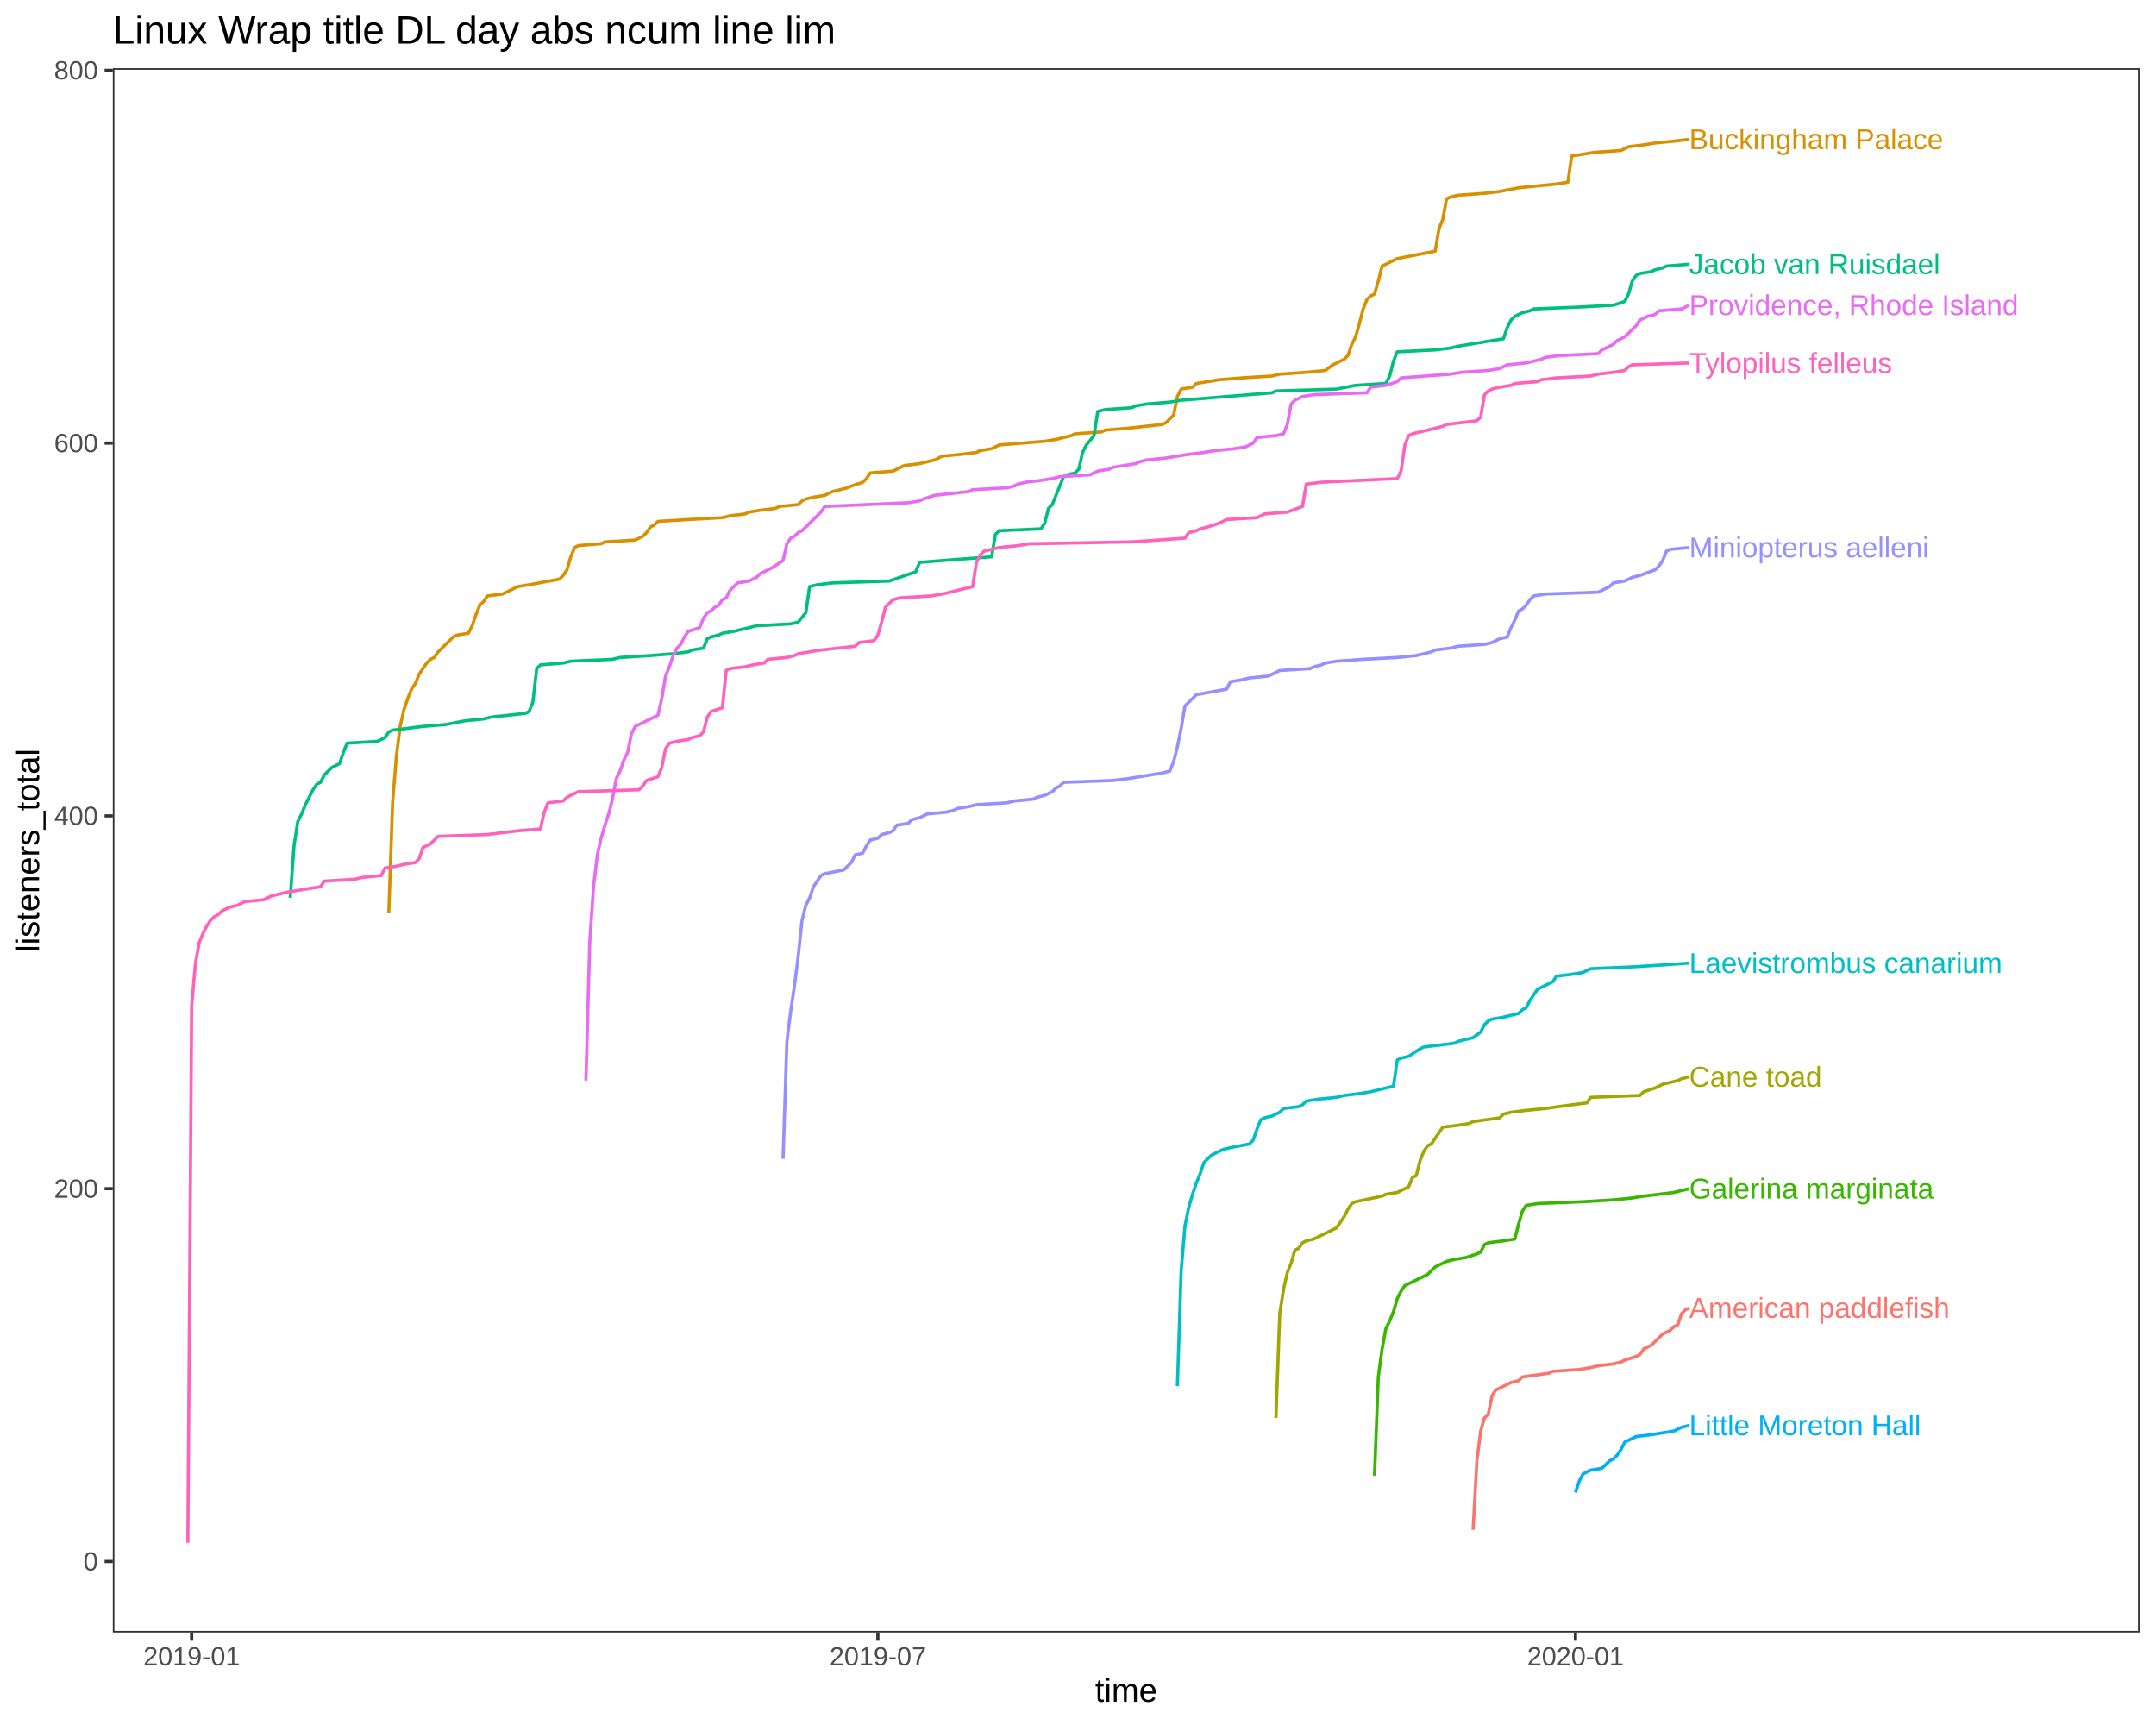
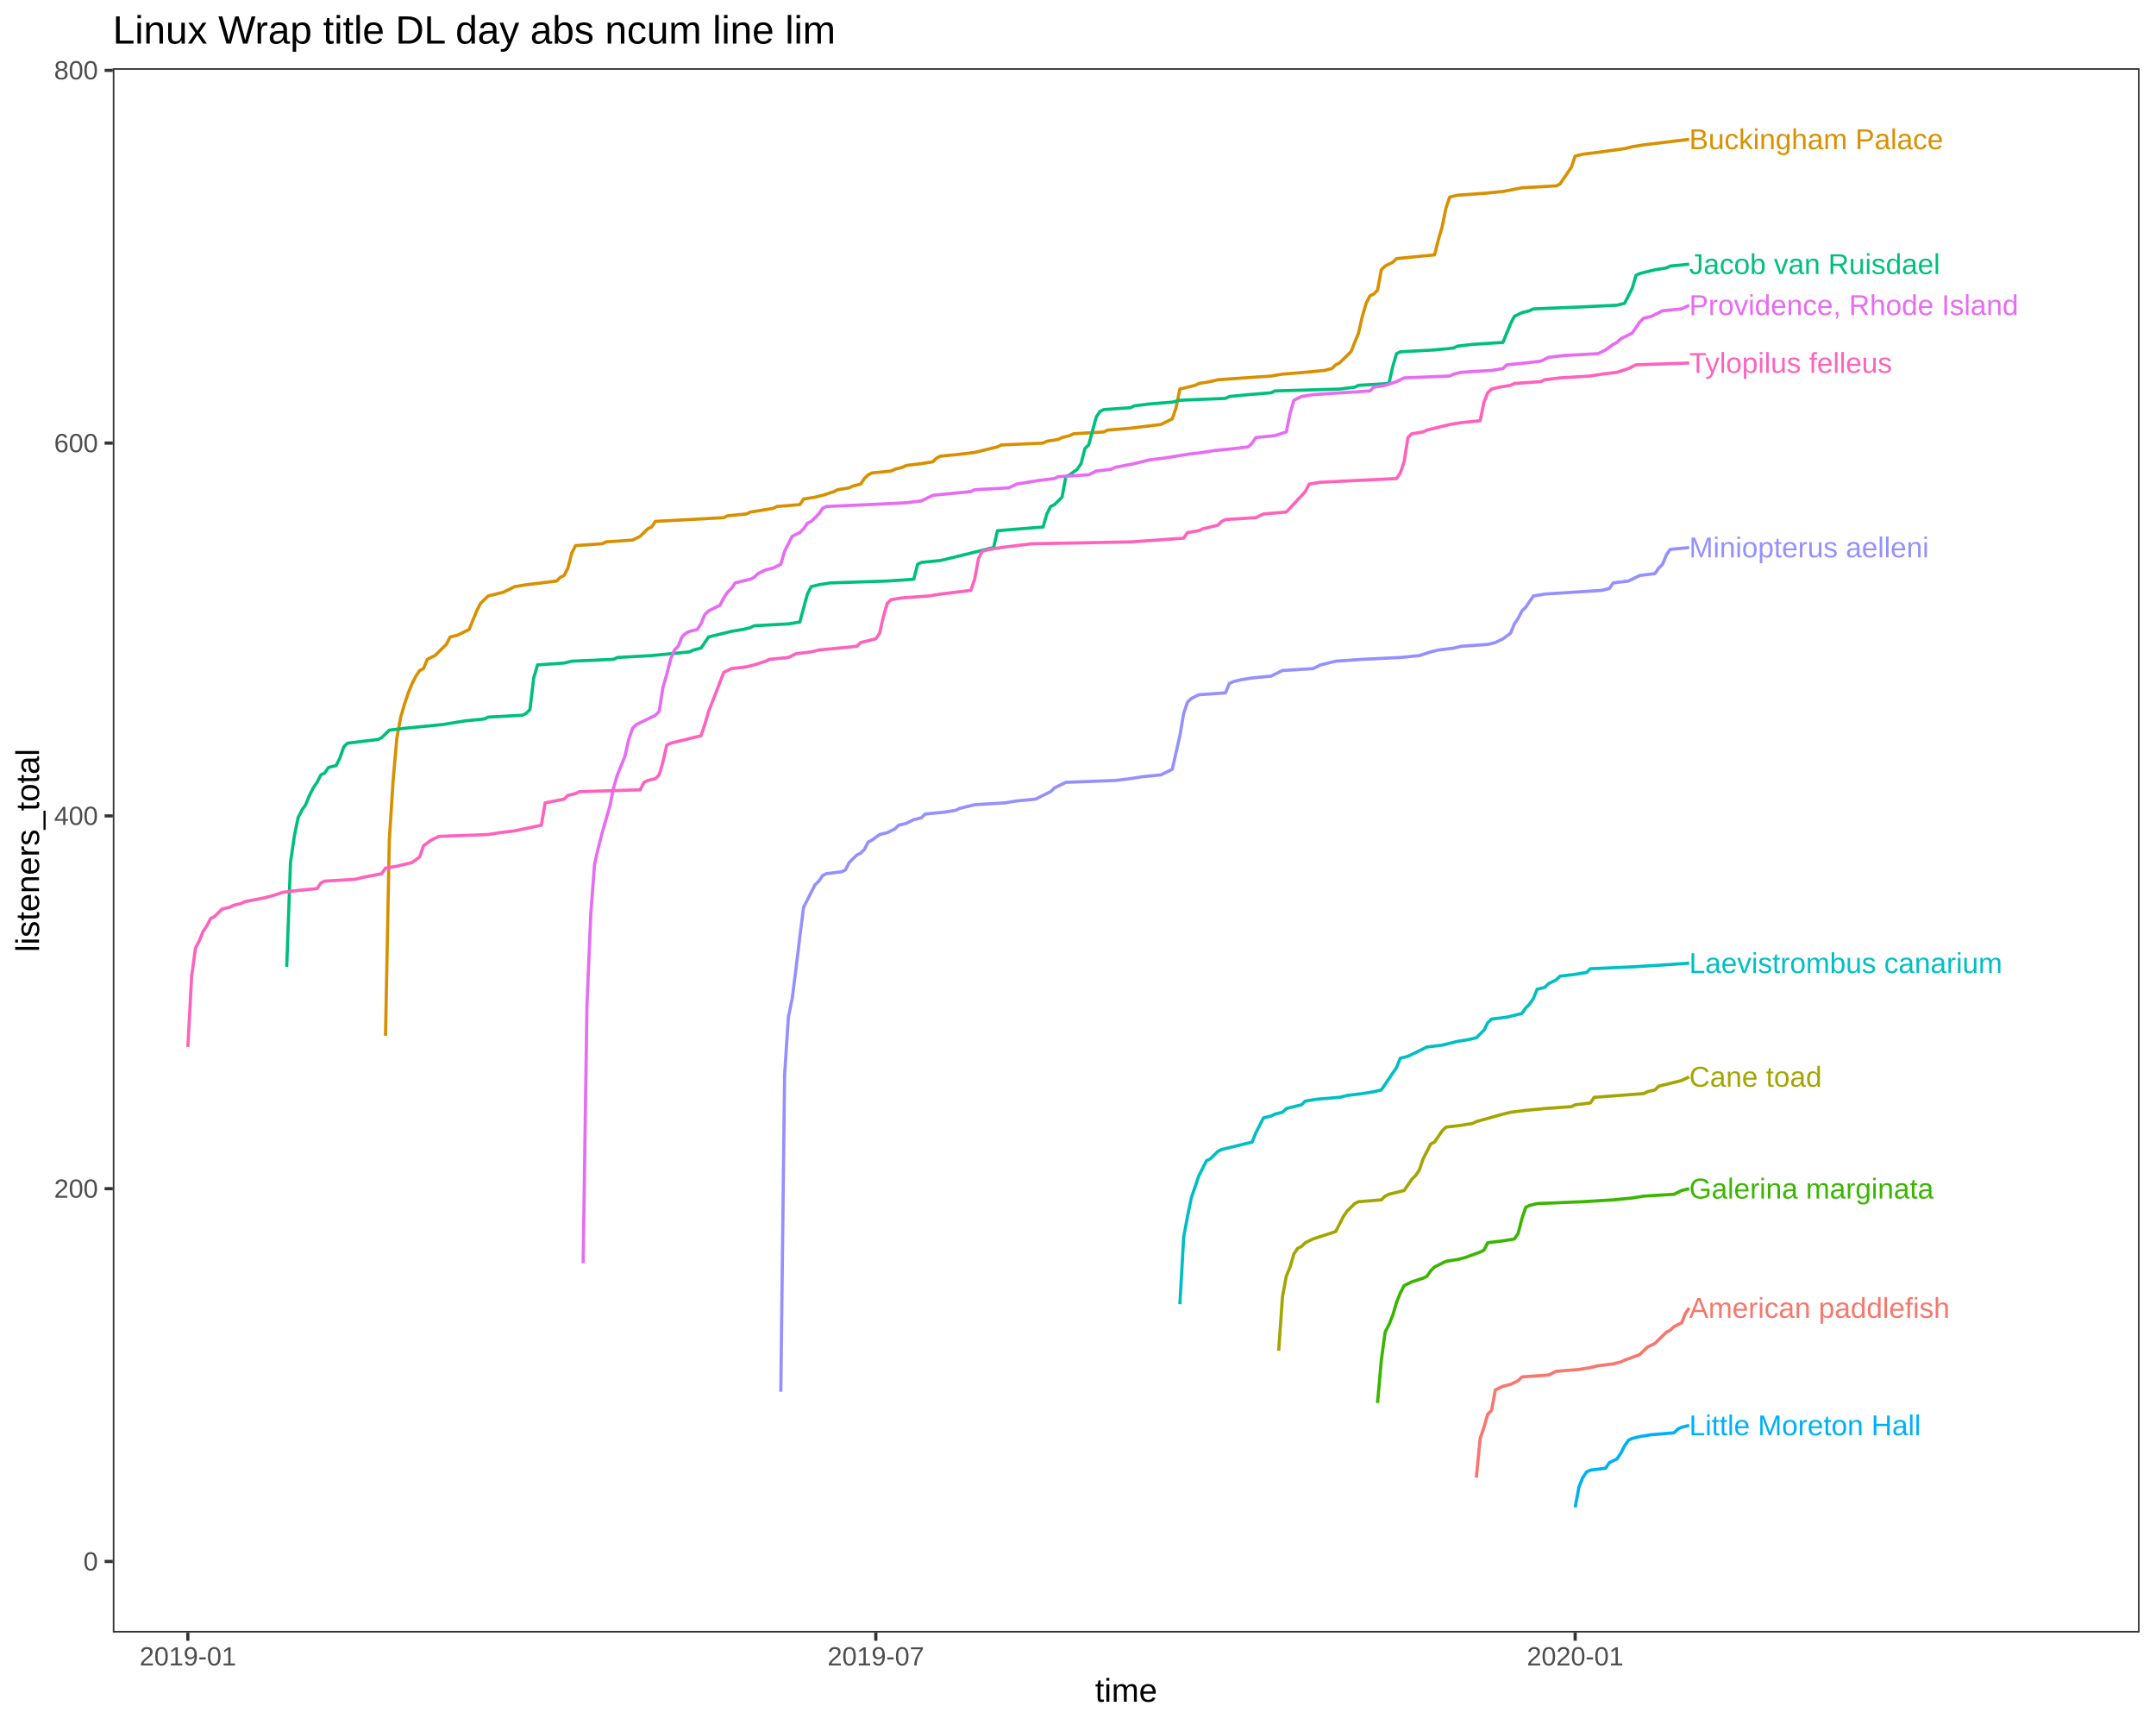
<svg xmlns="http://www.w3.org/2000/svg" viewBox="0 0 720.00 576.00">
  <defs>
    <style type="text/css">
    line, polyline, polygon, path, rect, circle {
      fill: none;
      stroke: #000000;
      stroke-linecap: round;
      stroke-linejoin: round;
      stroke-miterlimit: 10.00;
    }
  </style>
  </defs>
  <rect width="100%" height="100%" style="stroke: none; fill: #FFFFFF;" />
  <rect x="0.00" y="0.00" width="720.00" height="576.00" style="stroke-width: 1.07; stroke: #FFFFFF; fill: #FFFFFF;" />
  <defs>
    <clipPath id="cpMzcuNjd8NzE0LjUyfDU0NS4xM3wyMi43Nw==">
      <rect x="37.67" y="22.77" width="676.85" height="522.36" />
    </clipPath>
  </defs>
  <rect x="37.67" y="22.77" width="676.85" height="522.36" style="stroke-width: 1.07; stroke: none; fill: #FFFFFF;" clip-path="url(#cpMzcuNjd8NzE0LjUyfDU0NS4xM3wyMi43Nw==)" />
-   <polyline points="491.94,510.81 493.21,487.78 494.47,477.82 495.74,473.46 497.01,472.22 498.27,466.00 499.54,464.13 500.80,463.51 502.07,462.88 503.34,462.26 504.60,461.64 507.13,461.02 508.40,459.77 517.26,458.53 518.53,457.90 527.39,457.28 531.19,456.66 533.72,456.04 538.79,455.42 541.32,454.79 542.58,454.17 546.38,452.93 547.65,452.30 548.92,450.44 550.18,449.81 551.45,449.19 552.71,447.95 553.98,446.70 555.25,445.46 556.51,444.83 557.78,444.21 559.04,442.97 560.31,442.35 561.58,438.61 562.84,437.37 564.11,436.74 " style="stroke-width: 1.07; stroke: #F8766D; stroke-linecap: butt;" clip-path="url(#cpMzcuNjd8NzE0LjUyfDU0NS4xM3wyMi43Nw==)" />
-   <polyline points="129.84,304.80 131.10,268.08 132.37,252.52 133.64,242.56 134.90,236.96 136.17,233.23 137.43,230.12 138.70,228.25 139.97,225.14 141.23,223.27 142.50,221.40 143.77,220.16 145.03,219.54 146.30,217.67 148.83,215.18 150.10,213.93 151.36,212.69 152.63,212.07 156.43,211.44 157.69,208.95 158.96,205.22 160.22,202.11 161.49,200.86 162.76,199.00 167.82,198.37 169.09,197.75 170.35,197.13 171.62,196.51 172.89,195.88 176.68,195.26 186.81,193.40 188.08,192.15 189.34,190.28 190.61,185.93 191.88,182.82 193.14,182.19 200.74,181.57 202.01,180.95 212.13,180.33 214.67,179.08 215.93,177.84 217.20,175.97 218.46,175.35 219.73,174.10 229.86,173.48 241.25,172.86 243.79,172.23 248.85,171.61 250.12,170.99 253.92,170.37 258.98,169.75 260.25,169.12 266.58,168.50 267.84,167.26 269.11,166.63 271.64,166.01 275.44,165.39 277.97,164.14 280.50,163.52 283.04,162.90 284.30,162.28 288.10,161.03 289.37,159.79 290.63,157.92 298.23,157.30 299.49,156.68 302.03,155.43 307.09,154.81 312.16,153.56 313.42,152.94 314.69,152.32 321.02,151.70 326.08,151.07 327.35,150.45 331.15,149.83 333.68,148.58 348.87,147.34 352.67,146.72 355.20,146.09 357.74,145.47 359.00,144.85 367.86,144.23 369.13,143.61 376.73,142.98 388.12,141.74 389.39,141.12 390.65,139.87 391.92,138.63 393.19,132.40 394.45,129.91 398.25,129.29 399.52,128.05 403.31,127.42 407.11,126.80 414.71,126.18 424.84,125.56 427.37,124.93 436.23,124.31 442.56,123.69 445.10,121.82 446.36,121.20 447.63,120.58 448.89,119.96 450.16,118.71 451.43,114.98 452.69,112.49 453.96,108.13 455.22,103.15 456.49,100.04 457.76,98.79 459.02,98.17 460.29,93.82 461.55,88.84 464.09,87.59 465.35,86.97 466.62,86.35 479.28,83.86 480.55,76.39 481.81,73.28 483.08,66.43 484.34,65.81 486.88,65.19 495.74,64.56 500.80,63.94 507.13,62.70 519.80,61.45 523.59,60.83 524.86,52.12 528.66,51.49 532.46,50.87 541.32,50.25 542.58,49.63 543.85,49.00 548.92,48.38 552.71,47.76 559.04,47.14 564.11,46.52 " style="stroke-width: 1.07; stroke: #D89000; stroke-linecap: butt;" clip-path="url(#cpMzcuNjd8NzE0LjUyfDU0NS4xM3wyMi43Nw==)" />
-   <polyline points="426.10,473.46 427.37,438.61 428.64,430.52 429.90,424.92 431.17,421.81 432.43,417.45 433.70,416.83 434.97,414.96 436.23,414.34 438.77,413.72 441.30,412.47 446.36,409.98 447.63,408.11 448.89,406.25 450.16,403.76 451.43,401.89 452.69,401.27 461.55,399.40 462.82,398.78 466.62,398.16 467.89,397.53 470.42,396.29 471.68,393.18 472.95,392.56 474.22,387.58 475.48,384.46 476.75,382.60 478.01,381.98 479.28,380.11 480.55,378.24 481.81,376.37 486.88,375.75 490.68,375.13 491.94,374.51 500.80,373.26 502.07,372.02 504.60,371.39 509.67,370.77 516.00,370.15 524.86,368.91 529.92,368.28 531.19,366.42 547.65,365.79 548.92,364.55 552.71,363.30 553.98,362.68 555.25,362.06 557.78,361.44 560.31,360.81 561.58,360.19 564.11,359.57 " style="stroke-width: 1.07; stroke: #A3A500; stroke-linecap: butt;" clip-path="url(#cpMzcuNjd8NzE0LjUyfDU0NS4xM3wyMi43Nw==)" />
-   <polyline points="459.02,492.76 460.29,459.77 461.55,450.44 462.82,443.59 464.09,441.10 465.35,437.99 466.62,433.63 467.89,431.14 469.15,429.28 470.42,428.65 471.68,428.03 474.22,426.79 476.75,425.54 478.01,424.30 479.28,423.05 480.55,422.43 481.81,421.81 483.08,421.18 485.61,420.56 489.41,419.94 493.21,418.70 494.47,418.07 495.74,415.58 497.01,414.96 502.07,414.34 505.87,413.72 507.13,408.74 508.40,404.38 509.67,402.51 513.46,401.89 528.66,401.27 538.79,400.65 545.12,400.02 548.92,399.40 559.04,398.16 561.58,397.53 564.11,396.91 " style="stroke-width: 1.07; stroke: #39B600; stroke-linecap: butt;" clip-path="url(#cpMzcuNjd8NzE0LjUyfDU0NS4xM3wyMi43Nw==)" />
-   <polyline points="96.92,299.82 98.19,282.40 99.45,274.30 100.72,271.81 101.98,268.70 104.52,263.72 105.78,261.86 107.05,261.23 108.31,258.74 109.58,257.50 110.85,256.26 112.11,255.63 113.38,255.01 114.64,251.28 115.91,248.16 126.04,247.54 127.31,246.92 128.57,246.30 129.84,244.43 131.10,243.81 136.17,243.19 141.23,242.56 148.83,241.94 155.16,240.70 161.49,240.07 164.02,239.45 175.42,238.21 176.68,237.58 177.95,234.47 179.22,223.27 180.48,222.02 188.08,221.40 190.61,220.78 204.54,220.16 207.07,219.54 217.20,218.91 224.80,218.29 229.86,217.67 231.13,217.05 234.92,216.42 236.19,213.31 237.46,212.69 239.99,212.07 241.25,211.44 245.05,210.82 247.58,210.20 250.12,209.58 252.65,208.95 264.04,208.33 266.58,207.71 269.11,204.60 270.37,195.88 272.91,195.26 277.97,194.64 296.96,194.02 305.83,190.91 307.09,187.79 314.69,187.17 331.15,185.93 332.41,178.46 333.68,177.21 347.61,176.59 348.87,174.72 350.14,169.75 351.40,168.50 355.20,159.16 356.47,158.54 359.00,157.92 360.27,156.68 361.53,151.07 362.80,148.58 365.33,145.47 366.60,137.38 369.13,136.76 377.99,136.14 379.26,135.51 383.06,134.89 390.65,134.27 394.45,133.65 409.64,132.40 417.24,131.78 424.84,131.16 426.10,130.54 446.36,129.91 452.69,128.67 462.82,128.05 464.09,125.56 465.35,120.58 466.62,117.47 479.28,116.84 484.34,116.22 486.88,115.60 490.68,114.98 502.07,113.11 503.34,109.37 504.60,106.89 505.87,105.64 507.13,105.02 508.40,104.40 510.93,103.77 512.20,103.15 527.39,102.53 538.79,101.91 542.58,100.66 543.85,98.17 545.12,93.82 546.38,91.95 547.65,91.33 551.45,90.70 552.71,90.08 555.25,89.46 556.51,88.84 564.11,88.21 " style="stroke-width: 1.07; stroke: #00BF7D; stroke-linecap: butt;" clip-path="url(#cpMzcuNjd8NzE0LjUyfDU0NS4xM3wyMi43Nw==)" />
-   <polyline points="393.19,462.88 394.45,424.30 395.72,409.36 396.98,403.14 398.25,398.78 399.52,395.04 400.78,391.93 402.05,388.20 403.31,386.95 404.58,385.71 407.11,384.46 408.38,383.84 410.91,383.22 417.24,381.98 418.51,380.73 419.77,377.00 421.04,373.88 422.31,373.26 424.84,372.64 426.10,372.02 427.37,371.39 428.64,370.15 433.70,369.53 434.97,368.91 436.23,367.66 440.03,367.04 446.36,366.42 448.89,365.79 453.96,365.17 457.76,364.55 460.29,363.93 465.35,362.68 466.62,353.97 467.89,353.35 470.42,352.72 474.22,350.23 475.48,349.61 480.55,348.99 485.61,348.37 486.88,347.74 489.41,347.12 491.94,346.50 494.47,344.63 495.74,342.14 497.01,340.90 498.27,340.28 502.07,339.65 504.60,339.03 507.13,338.41 508.40,337.16 509.67,336.54 510.93,334.05 512.20,332.19 513.46,330.32 516.00,329.07 517.26,328.45 518.53,327.83 519.80,325.96 524.86,325.34 528.66,324.72 529.92,324.09 531.19,323.47 545.12,322.85 555.25,322.23 564.11,321.60 " style="stroke-width: 1.07; stroke: #00BFC4; stroke-linecap: butt;" clip-path="url(#cpMzcuNjd8NzE0LjUyfDU0NS4xM3wyMi43Nw==)" />
-   <polyline points="526.13,498.36 527.39,494.62 528.66,492.14 529.92,491.51 531.19,490.89 534.99,490.27 537.52,487.78 538.79,487.16 540.05,485.91 541.32,484.04 542.58,481.55 543.85,480.93 545.12,480.31 546.38,479.69 551.45,479.07 559.04,477.82 560.31,477.20 561.58,476.58 564.11,475.95 " style="stroke-width: 1.07; stroke: #00B0F6; stroke-linecap: butt;" clip-path="url(#cpMzcuNjd8NzE0LjUyfDU0NS4xM3wyMi43Nw==)" />
-   <polyline points="261.51,386.95 262.78,347.74 264.04,337.79 265.31,329.07 266.58,319.12 267.84,307.29 269.11,302.31 270.37,299.82 271.64,296.09 272.91,294.22 274.17,292.35 275.44,291.73 281.77,290.49 283.04,289.24 284.30,288.00 285.57,285.51 288.10,284.88 289.37,282.40 290.63,280.53 293.16,279.91 294.43,278.66 296.96,278.04 298.23,277.42 299.49,275.55 303.29,274.93 304.56,273.68 307.09,273.06 308.36,272.44 309.62,271.81 315.95,271.19 318.49,270.57 319.75,269.95 323.55,269.33 326.08,268.70 336.21,268.08 338.74,267.46 345.07,266.84 346.34,266.21 348.87,265.59 350.14,264.97 351.40,264.35 352.67,263.10 353.94,262.48 355.20,261.23 371.66,260.61 376.73,259.99 380.52,259.37 388.12,258.12 390.65,257.50 391.92,254.39 393.19,249.41 394.45,243.19 395.72,235.72 396.98,234.47 398.25,233.23 399.52,231.98 409.64,230.12 410.91,227.63 414.71,227.00 417.24,226.38 423.57,225.76 424.84,225.14 426.10,224.51 427.37,223.89 437.50,223.27 438.77,222.65 441.30,222.02 442.56,221.40 446.36,220.78 455.22,220.16 466.62,219.54 472.95,218.91 478.01,217.67 479.28,217.05 484.34,216.42 486.88,215.80 495.74,215.18 498.27,214.56 500.80,213.31 503.34,212.69 504.60,209.58 505.87,207.09 507.13,203.98 508.40,203.35 509.67,202.11 510.93,200.24 512.20,199.00 516.00,198.37 533.72,197.75 534.99,197.13 537.52,195.88 538.79,194.64 542.58,194.02 545.12,192.77 547.65,192.15 552.71,190.28 553.98,189.04 555.25,187.17 556.51,184.06 557.78,183.44 564.11,182.82 " style="stroke-width: 1.07; stroke: #9590FF; stroke-linecap: butt;" clip-path="url(#cpMzcuNjd8NzE0LjUyfDU0NS4xM3wyMi43Nw==)" />
-   <polyline points="195.67,360.81 196.94,314.76 198.21,296.09 199.47,285.51 200.74,279.91 202.01,275.55 203.27,271.81 204.54,266.84 205.80,259.99 207.07,257.50 208.34,253.77 209.60,251.28 210.87,245.05 212.13,242.56 213.40,241.94 214.67,241.32 215.93,240.70 218.46,239.45 219.73,238.83 221.00,233.23 222.26,225.76 223.53,222.65 224.80,218.91 226.06,216.42 227.33,215.18 228.59,212.69 229.86,210.82 233.66,209.58 234.92,206.47 236.19,204.60 237.46,203.98 238.72,202.73 239.99,202.11 241.25,200.24 242.52,199.62 243.79,197.13 245.05,195.88 246.32,194.64 250.12,194.02 251.38,193.40 252.65,192.77 253.92,191.53 256.45,190.28 257.71,189.66 261.51,187.17 262.78,181.57 264.04,179.70 265.31,179.08 266.58,177.84 267.84,177.21 269.11,175.97 270.37,174.72 271.64,173.48 272.91,172.23 274.17,170.99 275.44,169.12 289.37,168.50 303.29,167.88 307.09,167.26 308.36,166.63 312.16,165.39 323.55,164.14 324.82,163.52 336.21,162.90 338.74,162.28 340.01,161.65 342.54,161.03 347.61,160.41 351.40,159.79 353.94,159.16 364.07,158.54 365.33,157.92 366.60,157.30 370.40,156.68 371.66,156.05 379.26,154.81 380.52,154.19 383.06,153.56 389.39,152.94 393.19,152.32 396.98,151.70 402.05,151.07 405.85,150.45 412.18,149.83 415.98,149.21 417.24,148.58 418.51,147.96 419.77,146.09 426.10,145.47 428.64,144.85 429.90,141.74 431.17,134.89 432.43,133.65 433.70,133.03 434.97,132.40 438.77,131.78 456.49,131.16 457.76,129.29 462.82,128.67 466.62,127.42 467.89,126.18 484.34,124.93 488.14,124.31 497.01,123.69 500.80,123.07 502.07,122.44 503.34,121.82 509.67,121.20 514.73,119.96 516.00,119.33 521.06,118.71 533.72,118.09 534.99,116.84 537.52,115.60 538.79,114.98 540.05,113.73 541.32,113.11 542.58,112.49 543.85,111.24 545.12,110.00 546.38,108.75 547.65,106.89 548.92,106.26 550.18,105.64 552.71,105.02 553.98,103.77 561.58,103.15 562.84,102.53 564.11,101.91 " style="stroke-width: 1.07; stroke: #E76BF3; stroke-linecap: butt;" clip-path="url(#cpMzcuNjd8NzE0LjUyfDU0NS4xM3wyMi43Nw==)" />
-   <polyline points="62.73,515.16 64.00,335.92 65.27,321.60 66.53,314.76 67.80,311.65 69.07,309.16 70.33,307.29 71.60,306.05 72.86,305.42 74.13,304.18 75.40,303.56 76.66,302.93 79.19,302.31 80.46,301.69 81.73,301.07 88.06,300.44 89.32,299.82 90.59,299.20 95.65,297.95 99.45,297.33 107.05,296.09 108.31,294.22 118.44,293.60 120.98,292.98 127.31,292.35 128.57,289.86 132.37,289.24 134.90,288.62 138.70,288.00 139.97,286.75 141.23,283.02 142.50,282.40 143.77,281.77 145.03,280.53 146.30,279.28 162.76,278.66 167.82,278.04 172.89,277.42 180.48,276.79 181.75,271.19 183.01,268.08 188.08,267.46 189.34,266.21 190.61,265.59 193.14,264.35 213.40,263.72 214.67,262.48 215.93,260.61 219.73,259.37 221.00,256.26 222.26,250.03 223.53,248.16 226.06,247.54 229.86,246.92 231.13,246.30 233.66,245.67 234.92,244.43 236.19,239.45 237.46,237.58 241.25,236.34 242.52,223.89 243.79,223.27 248.85,222.65 251.38,222.02 255.18,221.40 256.45,220.16 262.78,219.54 265.31,218.91 266.58,218.29 270.37,217.67 274.17,217.05 285.57,215.80 286.83,214.56 291.90,213.93 293.16,212.07 294.43,207.71 295.70,202.73 296.96,201.49 298.23,200.24 300.76,199.62 310.89,199.00 314.69,198.37 324.82,195.88 326.08,187.79 327.35,185.30 328.61,184.06 331.15,183.44 333.68,182.82 340.01,182.19 343.81,181.57 377.99,180.95 395.72,179.70 396.98,177.84 399.52,177.21 400.78,176.59 403.31,175.97 407.11,174.72 408.38,174.10 409.64,173.48 419.77,172.86 421.04,172.23 422.31,171.61 429.90,170.99 434.97,169.12 436.23,161.65 441.30,161.03 466.62,159.79 467.89,157.30 469.15,148.58 470.42,145.47 471.68,144.85 474.22,144.23 476.75,143.61 479.28,142.98 481.81,142.36 483.08,141.74 488.14,141.12 493.21,140.49 494.47,139.25 495.74,131.78 497.01,130.54 498.27,129.91 500.80,129.29 504.60,128.67 505.87,128.05 513.46,127.42 514.73,126.80 519.80,126.18 531.19,125.56 533.72,124.93 538.79,124.31 542.58,123.69 543.85,122.44 545.12,121.82 564.11,121.20 " style="stroke-width: 1.07; stroke: #FF62BC; stroke-linecap: butt;" clip-path="url(#cpMzcuNjd8NzE0LjUyfDU0NS4xM3wyMi43Nw==)" />
+   <polyline points="493.03,493.38 494.30,480.31 495.57,476.58 496.84,472.22 498.10,470.97 499.37,464.13 501.91,462.88 504.45,462.26 505.72,461.64 506.99,461.02 508.26,459.77 517.14,459.15 518.41,458.53 519.68,457.90 527.30,457.28 531.11,456.66 533.65,456.04 538.72,455.42 541.26,454.79 542.53,454.17 547.61,452.30 548.88,451.06 550.15,449.81 551.42,449.19 552.68,448.57 553.95,447.32 555.22,446.08 556.49,444.83 557.76,444.21 559.03,442.97 560.30,442.35 561.57,441.72 562.84,438.61 564.11,436.74 " style="stroke-width: 1.07; stroke: #F8766D; stroke-linecap: butt;" clip-path="url(#cpMzcuNjd8NzE0LjUyfDU0NS4xM3wyMi43Nw==)" />
+   <polyline points="128.74,345.88 130.01,280.53 131.28,260.61 132.55,246.30 133.82,239.45 135.09,235.09 136.35,231.36 137.62,228.25 138.89,225.76 140.16,223.89 141.43,223.27 142.70,220.16 145.24,218.91 146.51,217.67 147.78,216.42 149.05,215.18 150.32,212.69 152.86,212.07 156.66,210.20 157.93,207.09 159.20,203.98 160.47,201.49 161.74,200.24 163.01,199.00 168.09,197.75 169.36,197.13 171.89,195.88 175.70,195.26 185.86,194.02 187.13,192.77 188.40,192.15 189.66,189.66 190.93,184.68 192.20,182.19 201.09,181.57 202.36,180.95 211.24,180.33 213.78,179.08 215.05,177.84 216.32,176.59 217.59,175.97 218.86,174.10 230.28,173.48 241.71,172.86 242.98,172.23 249.32,171.61 250.59,170.99 254.40,170.37 258.21,169.75 259.48,169.12 267.09,168.50 268.36,166.63 272.17,166.01 274.71,165.39 278.52,164.14 279.79,163.52 283.59,162.90 284.86,162.28 287.40,161.65 288.67,159.79 289.94,158.54 291.21,157.92 297.56,157.30 298.82,156.68 301.36,156.05 302.63,155.43 307.71,154.81 311.52,154.19 312.79,152.94 314.06,152.32 320.40,151.70 325.48,151.07 328.02,150.45 330.56,149.83 333.10,149.21 334.37,148.58 348.33,147.96 349.60,147.34 353.40,146.72 354.67,146.09 357.21,145.47 358.48,144.85 368.64,144.23 369.91,143.61 377.52,142.98 387.68,141.74 390.21,140.49 391.48,139.87 392.75,136.14 394.02,129.91 399.10,128.67 400.37,128.05 404.18,127.42 406.72,126.80 415.60,126.18 424.49,125.56 428.29,124.93 435.91,124.31 442.26,123.69 444.79,123.07 446.06,121.82 447.33,121.20 448.60,119.96 451.14,117.47 452.41,114.35 453.68,111.24 454.95,105.64 456.22,101.28 457.49,98.79 458.76,98.17 460.03,96.93 461.30,90.08 462.56,88.84 463.83,88.21 465.10,87.59 466.37,86.35 479.07,85.10 480.33,80.12 481.60,75.77 482.87,69.54 484.14,65.81 486.68,65.19 495.57,64.56 501.91,63.94 508.26,62.70 519.68,62.07 520.95,61.45 524.76,55.85 526.03,52.12 528.57,51.49 533.65,50.87 542.53,49.63 545.07,49.00 548.88,48.38 553.95,47.76 559.03,47.14 564.11,46.52 " style="stroke-width: 1.07; stroke: #D89000; stroke-linecap: butt;" clip-path="url(#cpMzcuNjd8NzE0LjUyfDU0NS4xM3wyMi43Nw==)" />
+   <polyline points="427.02,451.06 428.29,433.01 429.56,426.16 430.83,423.05 432.10,418.70 433.37,416.83 434.64,416.21 435.91,414.96 437.18,414.34 438.45,413.72 442.26,412.47 446.06,411.23 447.33,408.74 448.60,406.25 449.87,404.38 451.14,403.14 452.41,401.89 453.68,401.27 461.30,400.65 462.56,399.40 463.83,398.78 466.37,398.16 468.91,397.53 471.45,393.80 472.72,392.56 473.99,390.69 475.26,386.95 476.53,384.46 477.80,381.98 479.07,381.35 480.33,379.49 481.60,377.62 482.87,376.37 487.95,375.75 491.76,375.13 493.03,374.51 501.91,372.02 504.45,371.39 509.53,370.77 515.88,370.15 524.76,369.53 526.03,368.91 531.11,368.28 532.38,366.42 548.88,365.17 550.15,364.55 552.68,363.93 553.95,362.68 556.49,362.06 559.03,361.44 561.57,360.81 562.84,360.19 564.11,359.57 " style="stroke-width: 1.07; stroke: #A3A500; stroke-linecap: butt;" clip-path="url(#cpMzcuNjd8NzE0LjUyfDU0NS4xM3wyMi43Nw==)" />
+   <polyline points="460.03,468.49 461.30,454.17 462.56,444.83 463.83,442.35 465.10,439.23 466.37,434.88 467.64,431.76 468.91,429.28 470.18,428.65 471.45,428.03 475.26,426.79 476.53,426.16 477.80,424.30 479.07,423.05 481.60,421.81 482.87,421.18 486.68,420.56 489.22,419.94 494.30,418.07 495.57,417.45 496.84,414.96 501.91,414.34 505.72,413.72 506.99,411.85 508.26,406.87 509.53,403.14 510.80,402.51 513.34,401.89 528.57,401.27 538.72,400.65 545.07,400.02 548.88,399.40 559.03,398.78 560.30,398.16 561.57,397.53 564.11,396.91 " style="stroke-width: 1.07; stroke: #39B600; stroke-linecap: butt;" clip-path="url(#cpMzcuNjd8NzE0LjUyfDU0NS4xM3wyMi43Nw==)" />
+   <polyline points="95.74,322.85 97.01,288.00 98.28,279.28 99.54,273.06 100.81,270.57 102.08,268.70 103.35,265.59 104.62,263.10 105.89,261.23 107.16,258.74 108.43,258.12 109.70,256.26 112.24,255.63 113.51,253.14 114.78,249.41 116.05,248.16 126.20,246.92 127.47,246.30 128.74,245.05 130.01,243.81 135.09,243.19 141.43,242.56 147.78,241.94 155.39,240.70 161.74,240.07 163.01,239.45 174.43,238.83 175.70,238.21 176.97,236.96 178.24,226.38 179.51,222.02 188.40,221.40 190.93,220.78 204.90,220.16 206.17,219.54 217.59,218.91 223.94,218.29 230.28,217.67 231.55,217.05 234.09,216.42 235.36,214.56 236.63,212.69 239.17,212.07 241.71,211.44 244.24,210.82 248.05,210.20 250.59,209.58 251.86,208.95 263.28,208.33 267.09,207.71 269.63,198.37 270.90,195.88 273.44,195.26 277.25,194.64 296.29,194.02 305.17,193.40 306.44,188.42 307.71,187.79 314.06,187.17 331.83,182.82 333.10,177.21 348.33,175.97 349.60,171.61 350.87,169.12 352.14,168.50 354.67,166.01 355.94,159.16 357.21,158.54 359.75,156.68 361.02,154.81 362.29,149.83 363.56,148.58 366.10,139.25 367.37,137.38 368.64,136.76 377.52,136.14 378.79,135.51 383.87,134.89 391.48,134.27 394.02,133.65 409.25,133.03 410.52,132.40 416.87,131.78 424.49,131.16 425.75,130.54 447.33,129.91 452.41,129.29 453.68,128.67 463.83,128.05 465.10,122.44 466.37,118.09 467.64,117.47 479.07,116.84 485.41,116.22 486.68,115.60 491.76,114.98 501.91,114.35 503.18,111.24 504.45,108.13 505.72,105.64 508.26,104.40 510.80,103.77 512.07,103.15 527.30,102.53 539.99,101.91 542.53,101.28 543.80,98.79 545.07,96.30 546.34,91.95 547.61,91.33 552.68,90.08 556.49,89.46 557.76,88.84 564.11,88.21 " style="stroke-width: 1.07; stroke: #00BF7D; stroke-linecap: butt;" clip-path="url(#cpMzcuNjd8NzE0LjUyfDU0NS4xM3wyMi43Nw==)" />
+   <polyline points="394.02,435.50 395.29,413.09 396.56,406.25 397.83,400.02 399.10,396.29 400.37,392.56 401.64,390.07 402.91,387.58 404.18,386.95 405.45,385.71 406.72,384.46 407.98,383.84 410.52,383.22 418.14,381.35 419.41,378.24 420.68,375.75 421.95,373.26 424.49,372.64 425.75,372.02 428.29,371.39 429.56,370.15 434.64,368.91 435.91,367.66 439.72,367.04 447.33,366.42 449.87,365.79 454.95,365.17 458.76,364.55 461.30,363.93 466.37,356.46 467.64,353.35 470.18,352.72 473.99,350.86 475.26,350.23 476.53,349.61 481.60,348.99 486.68,347.74 490.49,347.12 493.03,346.50 495.57,344.01 496.84,341.52 498.10,340.28 503.18,339.65 505.72,339.03 508.26,338.41 509.53,336.54 510.80,335.30 512.07,333.43 513.34,330.32 515.88,329.70 517.14,328.45 519.68,327.21 520.95,325.96 526.03,325.34 529.84,324.72 531.11,323.47 545.07,322.85 555.22,322.23 564.11,321.60 " style="stroke-width: 1.07; stroke: #00BFC4; stroke-linecap: butt;" clip-path="url(#cpMzcuNjd8NzE0LjUyfDU0NS4xM3wyMi43Nw==)" />
+   <polyline points="526.03,503.34 527.30,496.49 528.57,493.38 529.84,491.51 531.11,490.89 536.18,490.27 537.45,488.40 538.72,487.78 539.99,487.16 541.26,485.29 542.53,482.80 543.80,480.93 545.07,480.31 547.61,479.69 551.42,479.07 559.03,478.44 560.30,477.20 561.57,476.58 564.11,475.95 " style="stroke-width: 1.07; stroke: #00B0F6; stroke-linecap: butt;" clip-path="url(#cpMzcuNjd8NzE0LjUyfDU0NS4xM3wyMi43Nw==)" />
+   <polyline points="260.75,464.75 262.02,358.95 263.28,339.65 264.55,333.43 265.82,323.47 267.09,312.89 268.36,302.93 269.63,300.44 270.90,297.95 272.17,295.46 273.44,294.22 274.71,292.35 275.98,291.73 281.05,291.11 282.32,290.49 283.59,288.00 284.86,286.75 286.13,285.51 287.40,284.88 288.67,283.64 289.94,281.15 291.21,280.53 293.75,278.66 296.29,278.04 297.56,277.42 298.82,276.79 300.09,275.55 302.63,274.93 305.17,273.68 307.71,273.06 308.98,271.81 315.33,271.19 319.13,270.57 320.40,269.95 322.94,269.33 325.48,268.70 335.63,268.08 339.44,267.46 345.79,266.84 347.06,266.21 349.60,264.97 350.87,264.35 352.14,263.10 353.40,262.48 354.67,261.86 355.94,261.23 372.44,260.61 377.52,259.99 381.33,259.37 387.68,258.74 388.95,258.12 391.48,256.88 392.75,251.28 394.02,245.67 395.29,238.21 396.56,234.47 397.83,233.23 399.10,232.61 400.37,231.98 409.25,231.36 410.52,228.25 411.79,227.63 414.33,227.00 418.14,226.38 424.49,225.76 425.75,225.14 427.02,224.51 428.29,223.89 438.45,223.27 439.72,222.65 440.99,222.02 443.52,221.40 446.06,220.78 454.95,220.16 467.64,219.54 473.99,218.91 477.80,217.67 480.33,217.05 485.41,216.42 487.95,215.80 496.84,215.18 499.37,214.56 501.91,213.31 504.45,211.44 505.72,208.33 506.99,206.47 508.26,203.98 509.53,202.73 510.80,200.86 512.07,199.00 515.88,198.37 534.91,197.13 537.45,196.51 538.72,194.64 543.80,194.02 545.07,193.40 546.34,192.77 547.61,192.15 552.68,191.53 553.95,189.66 555.22,188.42 556.49,185.30 557.76,183.44 564.11,182.82 " style="stroke-width: 1.07; stroke: #9590FF; stroke-linecap: butt;" clip-path="url(#cpMzcuNjd8NzE0LjUyfDU0NS4xM3wyMi43Nw==)" />
+   <polyline points="194.74,421.81 196.01,335.92 197.28,305.42 198.55,288.62 199.82,283.02 201.09,278.04 202.36,273.68 203.63,269.33 204.90,263.10 206.17,258.74 207.44,255.63 208.70,252.52 209.97,246.92 211.24,243.19 212.51,241.94 213.78,241.32 215.05,240.70 218.86,238.83 220.13,237.58 221.40,229.49 222.67,225.14 223.94,220.16 225.21,217.05 226.47,215.80 227.74,212.69 229.01,211.44 230.28,210.82 232.82,210.20 234.09,208.33 235.36,205.22 236.63,203.98 237.90,203.35 239.17,202.73 240.44,202.11 241.71,199.62 242.98,197.75 244.24,196.51 245.51,194.64 250.59,193.40 251.86,192.77 253.13,191.53 255.67,190.28 258.21,189.66 260.75,188.42 262.02,184.06 263.28,181.57 264.55,179.08 267.09,177.84 268.36,176.59 269.63,174.72 270.90,174.10 272.17,172.86 273.44,171.61 274.71,169.75 275.98,169.12 289.94,168.50 302.63,167.88 307.71,167.26 308.98,166.63 311.52,165.39 324.21,164.14 325.48,163.52 336.90,162.90 339.44,161.65 343.25,161.03 347.06,160.41 352.14,159.79 353.40,159.16 363.56,158.54 366.10,157.30 371.17,156.68 372.44,156.05 378.79,154.81 381.33,154.19 383.87,153.56 388.95,152.94 392.75,152.32 396.56,151.70 401.64,151.07 405.45,150.45 411.79,149.83 416.87,149.21 418.14,147.96 419.41,146.09 425.75,145.47 429.56,144.23 430.83,138.00 432.10,133.65 433.37,133.03 434.64,132.40 438.45,131.78 457.49,130.54 458.76,129.29 462.56,128.67 466.37,127.42 467.64,126.80 468.91,126.18 484.14,125.56 485.41,124.93 487.95,124.31 498.10,123.69 501.91,123.07 503.18,121.82 509.53,121.20 514.61,120.58 515.88,119.96 517.14,119.33 522.22,118.71 533.65,118.09 536.18,116.84 538.72,114.98 539.99,114.35 541.26,113.11 543.80,111.86 545.07,111.24 546.34,109.37 547.61,107.51 548.88,106.26 551.42,105.64 553.95,104.40 555.22,103.77 561.57,103.15 562.84,102.53 564.11,101.91 " style="stroke-width: 1.07; stroke: #E76BF3; stroke-linecap: butt;" clip-path="url(#cpMzcuNjd8NzE0LjUyfDU0NS4xM3wyMi43Nw==)" />
+   <polyline points="62.73,349.61 64.00,325.96 65.27,316.63 66.54,314.14 67.81,311.02 69.08,309.16 70.35,306.67 71.62,306.05 72.89,304.80 74.16,303.56 76.70,302.93 77.97,302.31 80.51,301.69 81.77,301.07 88.12,299.82 90.66,299.20 94.47,297.95 99.54,297.33 105.89,296.71 107.16,294.84 108.43,294.22 118.58,293.60 121.12,292.98 127.47,291.73 128.74,289.86 132.55,289.24 135.09,288.62 137.62,288.00 140.16,286.13 141.43,282.40 143.97,280.53 145.24,279.91 146.51,279.28 163.01,278.66 166.82,278.04 171.89,277.42 180.78,275.55 182.05,268.08 188.40,266.84 189.66,265.59 192.20,264.97 193.47,264.35 213.78,263.72 215.05,261.23 216.32,260.61 218.86,259.99 220.13,258.74 221.40,254.39 222.67,248.79 223.94,248.16 226.47,247.54 229.01,246.92 231.55,246.30 234.09,245.67 235.36,241.94 236.63,237.58 241.71,224.51 242.98,223.89 244.24,223.27 249.32,222.65 251.86,222.02 255.67,220.78 256.94,220.16 263.28,219.54 264.55,218.91 265.82,218.29 270.90,217.67 273.44,217.05 286.13,215.80 287.40,214.56 292.48,213.31 293.75,211.44 295.02,205.84 296.29,201.49 297.56,200.24 301.36,199.62 310.25,199.00 314.06,198.37 324.21,197.13 325.48,193.40 326.75,186.55 328.02,184.06 330.56,183.44 334.37,182.82 339.44,182.19 344.52,181.57 377.52,180.95 395.29,179.70 396.56,177.84 400.37,177.21 401.64,176.59 404.18,175.97 406.72,175.35 407.98,174.10 409.25,173.48 419.41,172.86 420.68,172.23 421.95,171.61 429.56,170.99 435.91,164.14 437.18,161.65 440.99,161.03 466.37,159.79 467.64,157.92 468.91,154.19 470.18,146.09 471.45,144.85 475.26,144.23 476.53,143.61 479.07,142.98 481.60,142.36 484.14,141.74 487.95,141.12 494.30,140.49 495.57,134.27 496.84,131.16 498.10,129.91 500.64,129.29 504.45,128.67 505.72,128.05 514.61,127.42 515.88,126.80 520.95,126.18 531.11,125.56 534.91,124.93 539.99,124.31 543.80,123.07 545.07,122.44 546.34,121.82 564.11,121.20 " style="stroke-width: 1.07; stroke: #FF62BC; stroke-linecap: butt;" clip-path="url(#cpMzcuNjd8NzE0LjUyfDU0NS4xM3wyMi43Nw==)" />
  <g clip-path="url(#cpMzcuNjd8NzE0LjUyfDU0NS4xM3wyMi43Nw==)">
    <text x="564.11" y="440.04" style="font-size: 9.60px; fill: #F8766D; font-family: Liberation Sans;" textLength="86.84px" lengthAdjust="spacingAndGlyphs">American paddlefish</text>
  </g>
  <g clip-path="url(#cpMzcuNjd8NzE0LjUyfDU0NS4xM3wyMi43Nw==)">
    <text x="564.11" y="49.81" style="font-size: 9.60px; fill: #D89000; font-family: Liberation Sans;" textLength="84.73px" lengthAdjust="spacingAndGlyphs">Buckingham Palace</text>
  </g>
  <g clip-path="url(#cpMzcuNjd8NzE0LjUyfDU0NS4xM3wyMi43Nw==)">
    <text x="564.11" y="362.87" style="font-size: 9.60px; fill: #A3A500; font-family: Liberation Sans;" textLength="44.23px" lengthAdjust="spacingAndGlyphs">Cane toad</text>
  </g>
  <g clip-path="url(#cpMzcuNjd8NzE0LjUyfDU0NS4xM3wyMi43Nw==)">
    <text x="564.11" y="400.21" style="font-size: 9.60px; fill: #39B600; font-family: Liberation Sans;" textLength="81.50px" lengthAdjust="spacingAndGlyphs">Galerina marginata</text>
  </g>
  <g clip-path="url(#cpMzcuNjd8NzE0LjUyfDU0NS4xM3wyMi43Nw==)">
    <text x="564.11" y="91.51" style="font-size: 9.60px; fill: #00BF7D; font-family: Liberation Sans;" textLength="83.66px" lengthAdjust="spacingAndGlyphs">Jacob van Ruisdael</text>
  </g>
  <g clip-path="url(#cpMzcuNjd8NzE0LjUyfDU0NS4xM3wyMi43Nw==)">
    <text x="564.11" y="324.90" style="font-size: 9.60px; fill: #00BFC4; font-family: Liberation Sans;" textLength="104.41px" lengthAdjust="spacingAndGlyphs">Laevistrombus canarium</text>
  </g>
  <g clip-path="url(#cpMzcuNjd8NzE0LjUyfDU0NS4xM3wyMi43Nw==)">
    <text x="564.11" y="479.25" style="font-size: 9.60px; fill: #00B0F6; font-family: Liberation Sans;" textLength="77.25px" lengthAdjust="spacingAndGlyphs">Little Moreton Hall</text>
  </g>
  <g clip-path="url(#cpMzcuNjd8NzE0LjUyfDU0NS4xM3wyMi43Nw==)">
    <text x="564.11" y="186.11" style="font-size: 9.60px; fill: #9590FF; font-family: Liberation Sans;" textLength="79.89px" lengthAdjust="spacingAndGlyphs">Miniopterus aelleni</text>
  </g>
  <g clip-path="url(#cpMzcuNjd8NzE0LjUyfDU0NS4xM3wyMi43Nw==)">
    <text x="564.11" y="105.20" style="font-size: 9.60px; fill: #E76BF3; font-family: Liberation Sans;" textLength="109.78px" lengthAdjust="spacingAndGlyphs">Providence, Rhode Island</text>
  </g>
  <g clip-path="url(#cpMzcuNjd8NzE0LjUyfDU0NS4xM3wyMi43Nw==)">
    <text x="564.11" y="124.50" style="font-size: 9.60px; fill: #FF62BC; font-family: Liberation Sans;" textLength="67.66px" lengthAdjust="spacingAndGlyphs">Tylopilus felleus</text>
  </g>
  <rect x="37.67" y="22.77" width="676.85" height="522.36" style="stroke-width: 1.07; stroke: #333333;" clip-path="url(#cpMzcuNjd8NzE0LjUyfDU0NS4xM3wyMi43Nw==)" />
  <defs>
    <clipPath id="cpMC4wMHw3MjAuMDB8NTc2LjAwfDAuMDA=">
      <rect x="0.00" y="0.00" width="720.00" height="576.00" />
    </clipPath>
  </defs>
  <g clip-path="url(#cpMC4wMHw3MjAuMDB8NTc2LjAwfDAuMDA=)">
    <text x="27.84" y="524.41" style="font-size: 8.80px; fill: #4D4D4D; font-family: Liberation Sans;" textLength="4.89px" lengthAdjust="spacingAndGlyphs">0</text>
  </g>
  <g clip-path="url(#cpMC4wMHw3MjAuMDB8NTc2LjAwfDAuMDA=)">
    <text x="18.06" y="399.94" style="font-size: 8.80px; fill: #4D4D4D; font-family: Liberation Sans;" textLength="14.67px" lengthAdjust="spacingAndGlyphs">200</text>
  </g>
  <g clip-path="url(#cpMC4wMHw3MjAuMDB8NTc2LjAwfDAuMDA=)">
    <text x="18.06" y="275.46" style="font-size: 8.80px; fill: #4D4D4D; font-family: Liberation Sans;" textLength="14.67px" lengthAdjust="spacingAndGlyphs">400</text>
  </g>
  <g clip-path="url(#cpMC4wMHw3MjAuMDB8NTc2LjAwfDAuMDA=)">
    <text x="18.06" y="150.99" style="font-size: 8.80px; fill: #4D4D4D; font-family: Liberation Sans;" textLength="14.67px" lengthAdjust="spacingAndGlyphs">600</text>
  </g>
  <g clip-path="url(#cpMC4wMHw3MjAuMDB8NTc2LjAwfDAuMDA=)">
    <text x="18.06" y="26.51" style="font-size: 8.80px; fill: #4D4D4D; font-family: Liberation Sans;" textLength="14.67px" lengthAdjust="spacingAndGlyphs">800</text>
  </g>
  <polyline points="34.93,521.39 37.67,521.39 " style="stroke-width: 1.07; stroke: #333333; stroke-linecap: butt;" clip-path="url(#cpMC4wMHw3MjAuMDB8NTc2LjAwfDAuMDA=)" />
  <polyline points="34.93,396.91 37.67,396.91 " style="stroke-width: 1.07; stroke: #333333; stroke-linecap: butt;" clip-path="url(#cpMC4wMHw3MjAuMDB8NTc2LjAwfDAuMDA=)" />
  <polyline points="34.93,272.44 37.67,272.44 " style="stroke-width: 1.07; stroke: #333333; stroke-linecap: butt;" clip-path="url(#cpMC4wMHw3MjAuMDB8NTc2LjAwfDAuMDA=)" />
  <polyline points="34.93,147.96 37.67,147.96 " style="stroke-width: 1.07; stroke: #333333; stroke-linecap: butt;" clip-path="url(#cpMC4wMHw3MjAuMDB8NTc2LjAwfDAuMDA=)" />
  <polyline points="34.93,23.49 37.67,23.49 " style="stroke-width: 1.07; stroke: #333333; stroke-linecap: butt;" clip-path="url(#cpMC4wMHw3MjAuMDB8NTc2LjAwfDAuMDA=)" />
-   <polyline points="64.00,547.87 64.00,545.13 " style="stroke-width: 1.07; stroke: #333333; stroke-linecap: butt;" clip-path="url(#cpMC4wMHw3MjAuMDB8NTc2LjAwfDAuMDA=)" />
-   <polyline points="293.16,547.87 293.16,545.13 " style="stroke-width: 1.07; stroke: #333333; stroke-linecap: butt;" clip-path="url(#cpMC4wMHw3MjAuMDB8NTc2LjAwfDAuMDA=)" />
-   <polyline points="526.13,547.87 526.13,545.13 " style="stroke-width: 1.07; stroke: #333333; stroke-linecap: butt;" clip-path="url(#cpMC4wMHw3MjAuMDB8NTc2LjAwfDAuMDA=)" />
+   <polyline points="62.73,547.87 62.73,545.13 " style="stroke-width: 1.07; stroke: #333333; stroke-linecap: butt;" clip-path="url(#cpMC4wMHw3MjAuMDB8NTc2LjAwfDAuMDA=)" />
+   <polyline points="292.48,547.87 292.48,545.13 " style="stroke-width: 1.07; stroke: #333333; stroke-linecap: butt;" clip-path="url(#cpMC4wMHw3MjAuMDB8NTc2LjAwfDAuMDA=)" />
+   <polyline points="526.03,547.87 526.03,545.13 " style="stroke-width: 1.07; stroke: #333333; stroke-linecap: butt;" clip-path="url(#cpMC4wMHw3MjAuMDB8NTc2LjAwfDAuMDA=)" />
  <g clip-path="url(#cpMC4wMHw3MjAuMDB8NTc2LjAwfDAuMDA=)">
-     <text x="47.87" y="556.11" style="font-size: 8.80px; fill: #4D4D4D; font-family: Liberation Sans;" textLength="32.27px" lengthAdjust="spacingAndGlyphs">2019-01</text>
+     <text x="46.60" y="556.11" style="font-size: 8.80px; fill: #4D4D4D; font-family: Liberation Sans;" textLength="32.27px" lengthAdjust="spacingAndGlyphs">2019-01</text>
  </g>
  <g clip-path="url(#cpMC4wMHw3MjAuMDB8NTc2LjAwfDAuMDA=)">
-     <text x="277.03" y="556.11" style="font-size: 8.80px; fill: #4D4D4D; font-family: Liberation Sans;" textLength="32.27px" lengthAdjust="spacingAndGlyphs">2019-07</text>
+     <text x="276.35" y="556.11" style="font-size: 8.80px; fill: #4D4D4D; font-family: Liberation Sans;" textLength="32.27px" lengthAdjust="spacingAndGlyphs">2019-07</text>
  </g>
  <g clip-path="url(#cpMC4wMHw3MjAuMDB8NTc2LjAwfDAuMDA=)">
-     <text x="509.99" y="556.11" style="font-size: 8.80px; fill: #4D4D4D; font-family: Liberation Sans;" textLength="32.27px" lengthAdjust="spacingAndGlyphs">2020-01</text>
+     <text x="509.90" y="556.11" style="font-size: 8.80px; fill: #4D4D4D; font-family: Liberation Sans;" textLength="32.27px" lengthAdjust="spacingAndGlyphs">2020-01</text>
  </g>
  <g clip-path="url(#cpMC4wMHw3MjAuMDB8NTc2LjAwfDAuMDA=)">
    <text x="365.70" y="568.24" style="font-size: 11.00px; font-family: Liberation Sans;" textLength="20.78px" lengthAdjust="spacingAndGlyphs">time</text>
  </g>
  <g clip-path="url(#cpMC4wMHw3MjAuMDB8NTc2LjAwfDAuMDA=)">
    <text transform="translate(13.04,317.90) rotate(-90)" style="font-size: 11.00px; font-family: Liberation Sans;" textLength="67.91px" lengthAdjust="spacingAndGlyphs">listeners_total</text>
  </g>
  <g clip-path="url(#cpMC4wMHw3MjAuMDB8NTc2LjAwfDAuMDA=)">
    <text x="37.67" y="14.56" style="font-size: 13.20px; font-family: Liberation Sans;" textLength="241.05px" lengthAdjust="spacingAndGlyphs">Linux Wrap title DL day abs ncum line lim</text>
  </g>
</svg>
